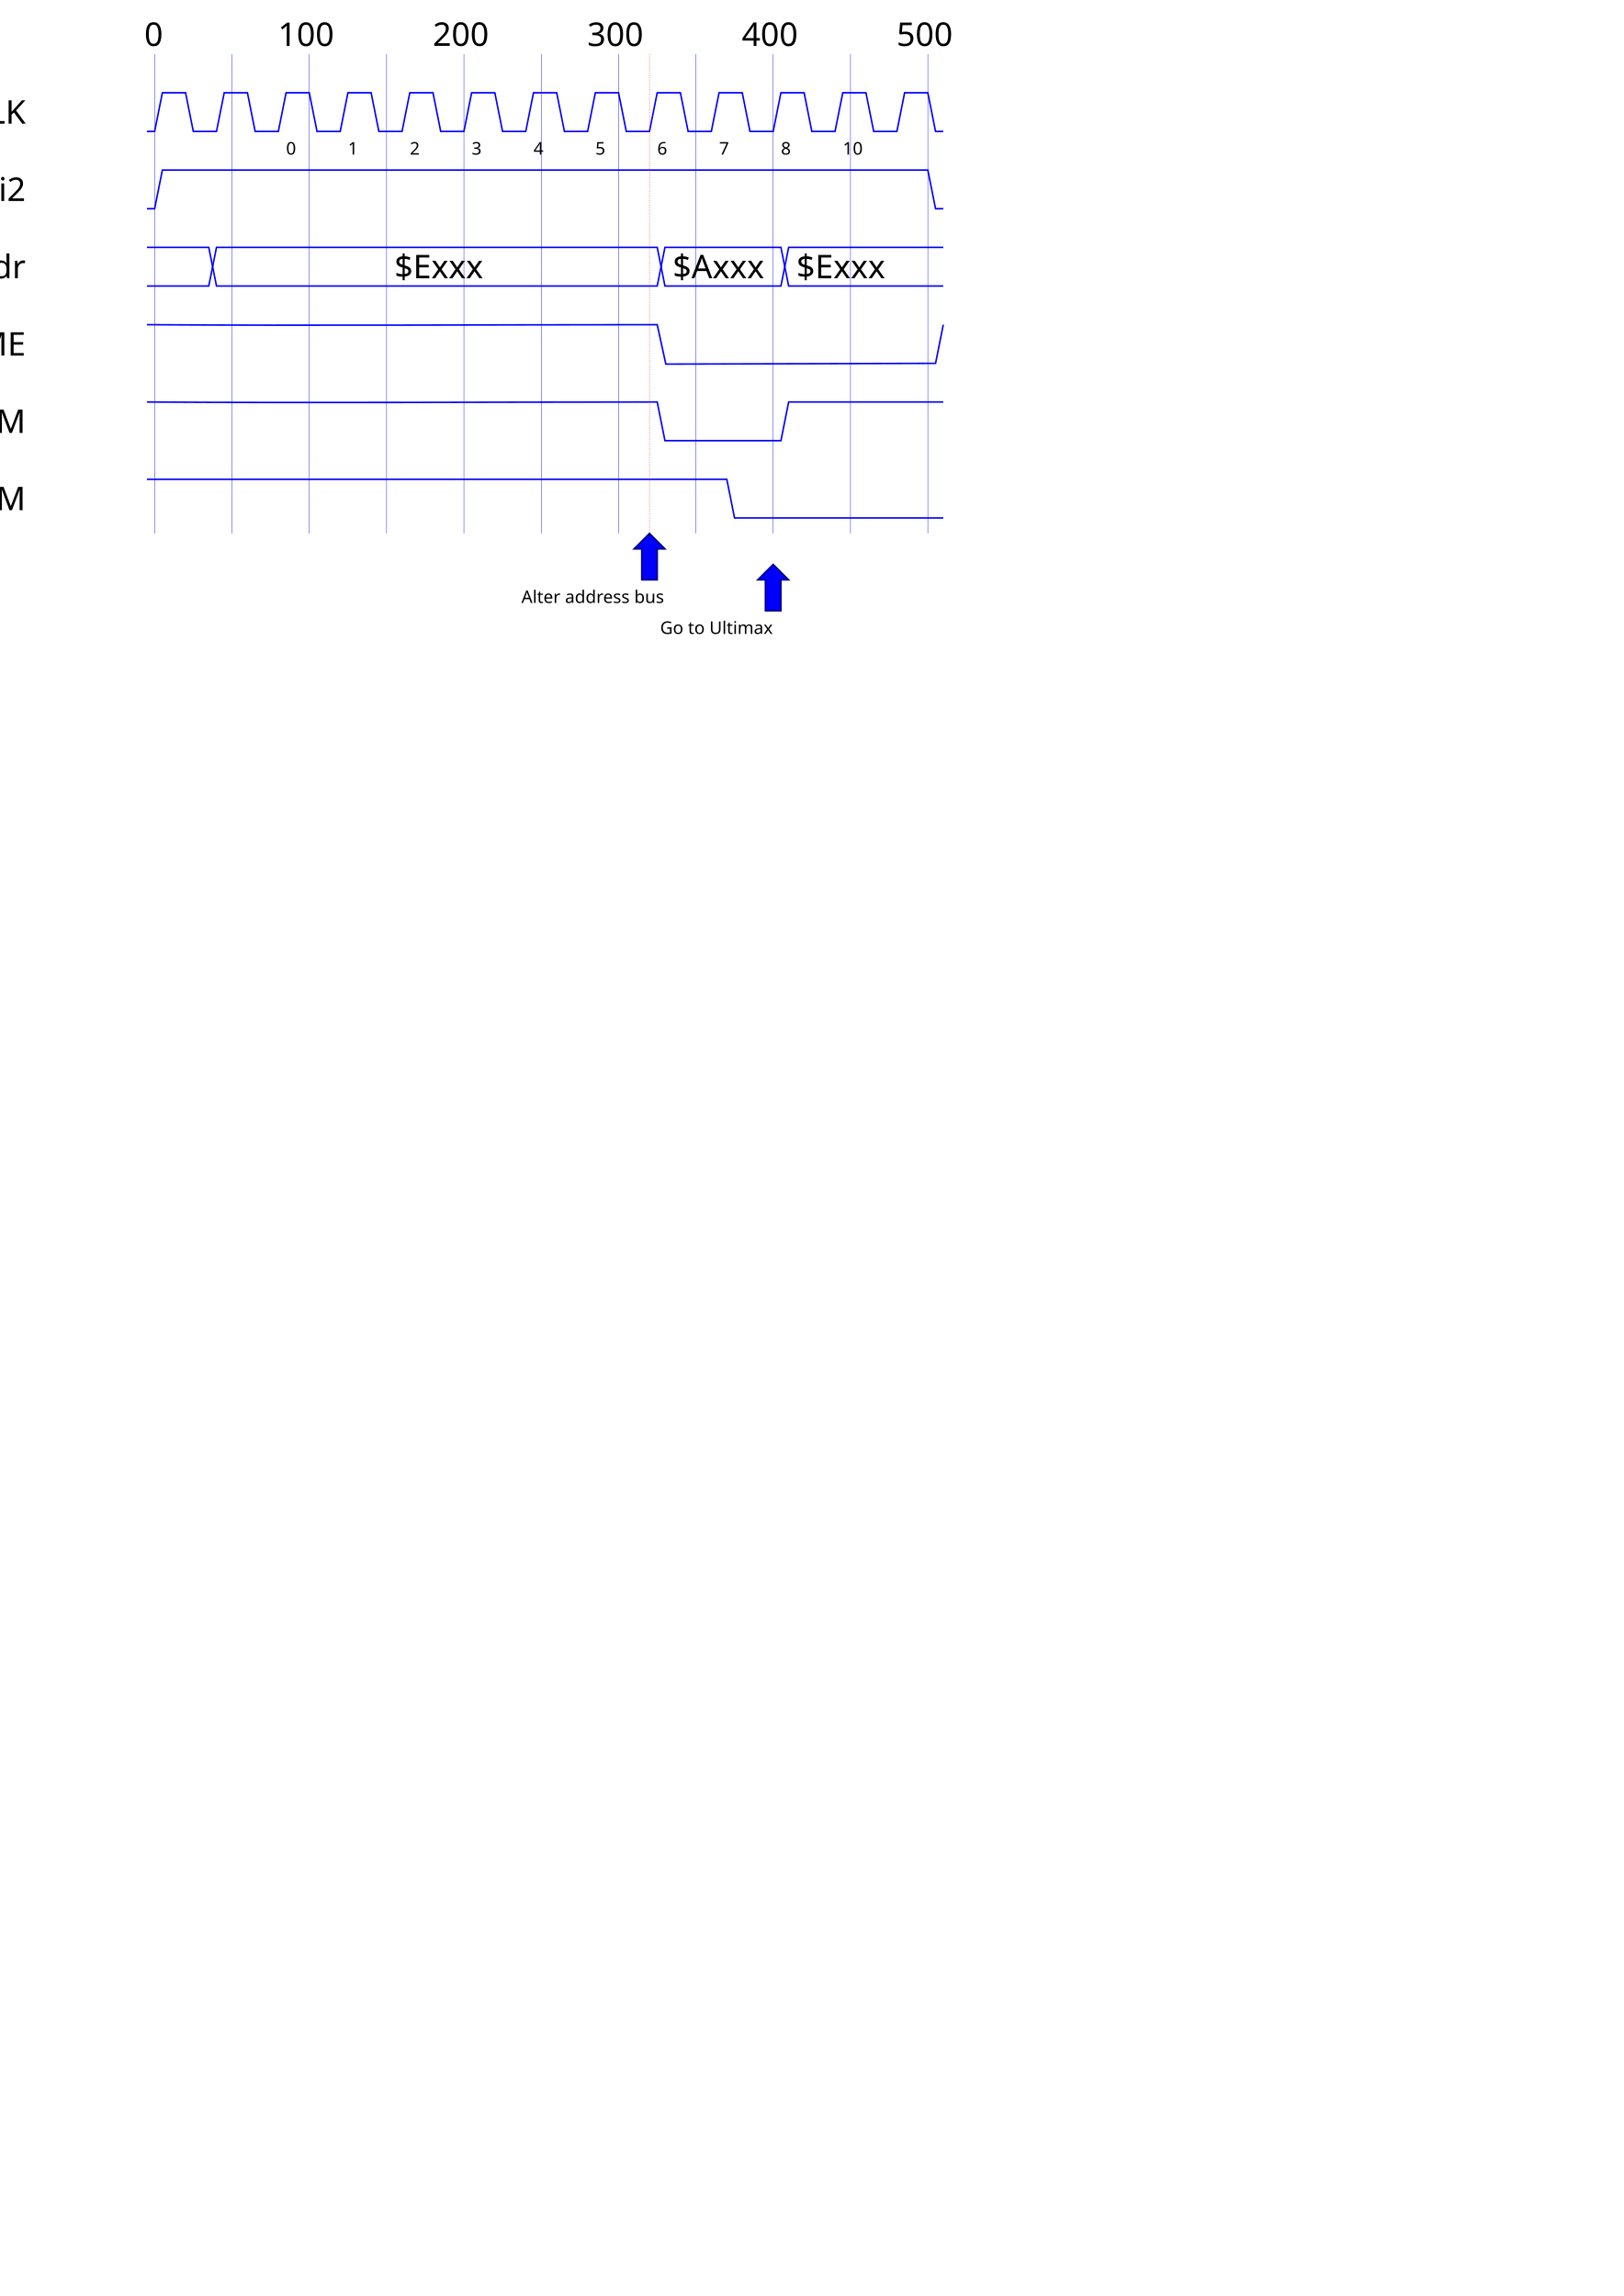
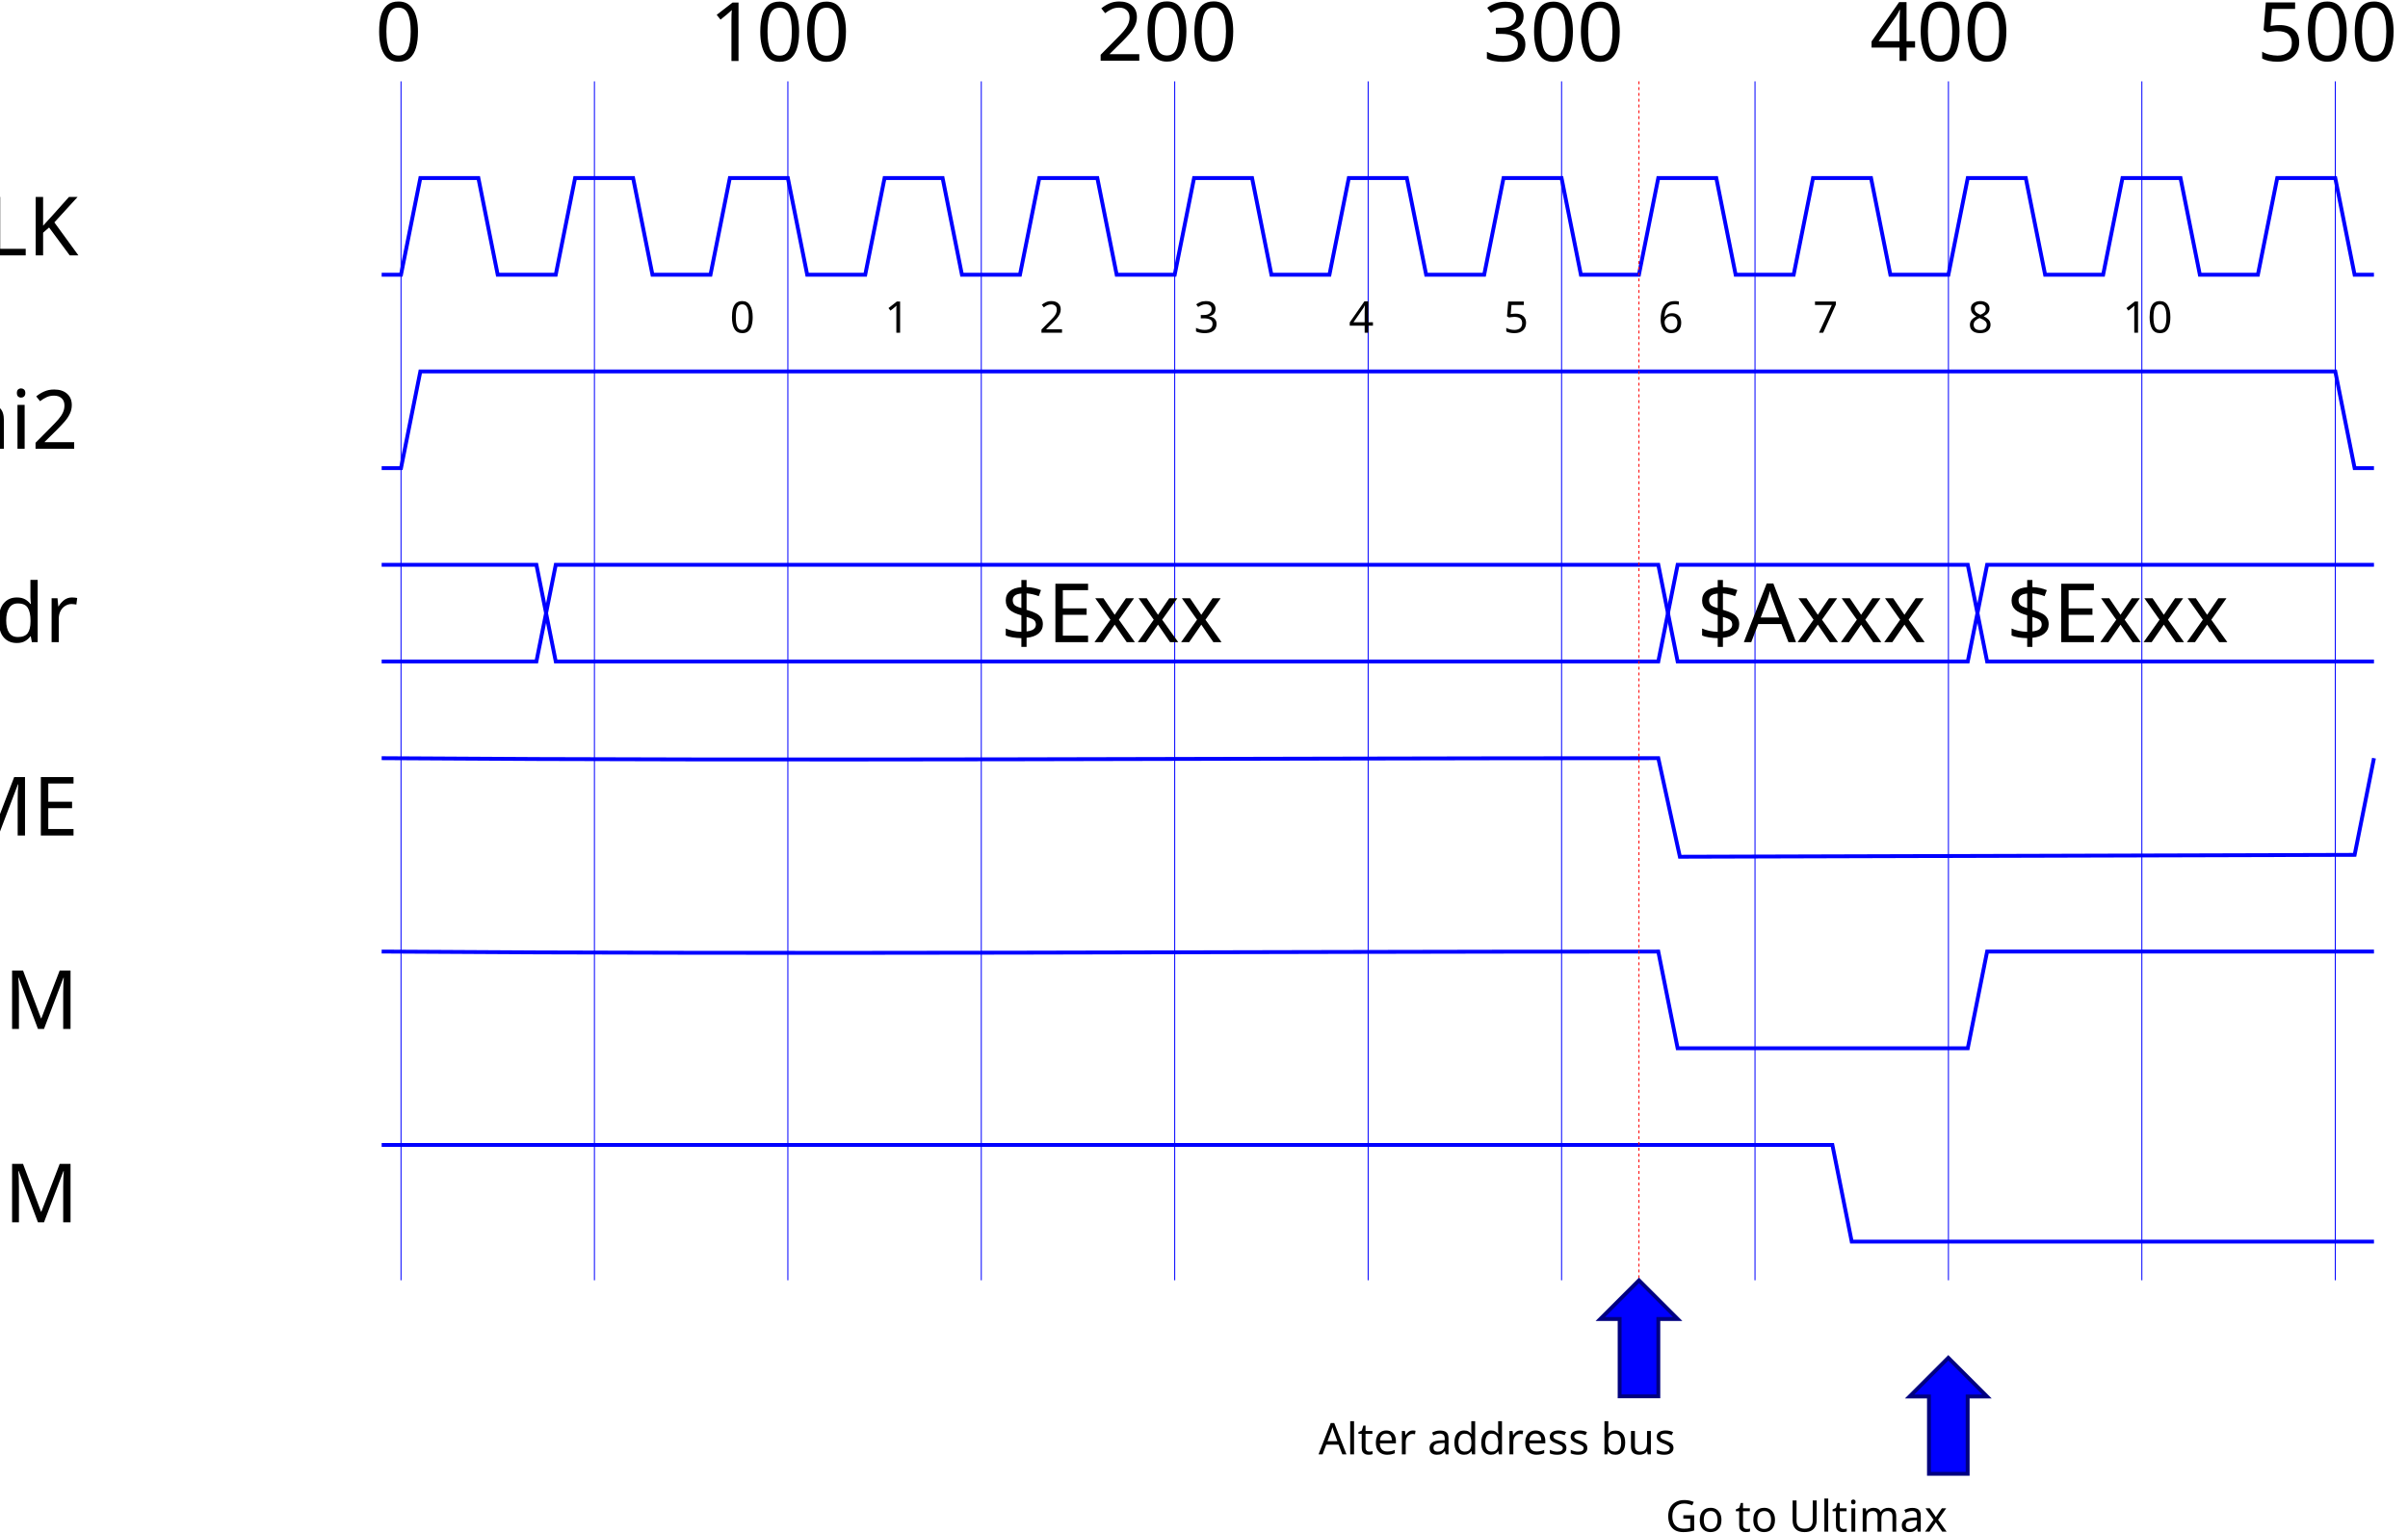
- <svg xmlns="http://www.w3.org/2000/svg" width="210mm" height="297mm" viewBox="0 0 744.094 1052.362" id="svg2" version="1.1">
+ <svg xmlns="http://www.w3.org/2000/svg" width="441.109" height="280.769" viewBox="0 0 441.109 280.769" id="svg2" version="1.1">
  <defs id="defs4" />
-   <g id="layer2">
+   <g id="layer2" transform="translate(2.59254,-9.895636)">
    <path style="fill:#b3b3b3;stroke:#0000ff;stroke-width:0.177;stroke-linecap:butt;stroke-linejoin:miter;stroke-miterlimit:4;stroke-dasharray:none" d="m 70.866,24.803 -3e-6,219.685" id="path4506" />
    <path style="fill:#b3b3b3;stroke:#0000ff;stroke-width:0.177;stroke-linecap:butt;stroke-linejoin:miter;stroke-miterlimit:4;stroke-dasharray:none" d="m 141.732,24.803 0,219.685" id="path4506-7" />
    <path style="fill:#b3b3b3;stroke:#0000ff;stroke-width:0.177;stroke-linecap:butt;stroke-linejoin:miter;stroke-miterlimit:4;stroke-dasharray:none" d="m 212.598,24.803 0,219.685" id="path4506-71" />
    <path style="fill:#b3b3b3;stroke:#0000ff;stroke-width:0.177;stroke-linecap:butt;stroke-linejoin:miter;stroke-miterlimit:4;stroke-dasharray:none" d="m 177.165,24.803 0,219.685" id="path4506-1" />
    <path style="fill:#b3b3b3;stroke:#0000ff;stroke-width:0.177;stroke-linecap:butt;stroke-linejoin:miter;stroke-miterlimit:4;stroke-dasharray:none" d="m 106.299,24.803 0,219.685" id="path4506-5" />
    <path style="fill:#b3b3b3;stroke:#0000ff;stroke-width:0.177;stroke-linecap:butt;stroke-linejoin:miter;stroke-miterlimit:4;stroke-dasharray:none" d="m 248.031,24.803 1e-5,219.685" id="path4506-717" />
    <path style="fill:#b3b3b3;stroke:#0000ff;stroke-width:0.177;stroke-linecap:butt;stroke-linejoin:miter;stroke-miterlimit:4;stroke-dasharray:none" d="m 283.465,24.803 0,219.685" id="path4506-3" />
    <path style="fill:#b3b3b3;stroke:#0000ff;stroke-width:0.177;stroke-linecap:butt;stroke-linejoin:miter;stroke-miterlimit:4;stroke-dasharray:none" d="m 318.898,24.803 0,219.685" id="path4506-4" />
    <path style="fill:#b3b3b3;stroke:#0000ff;stroke-width:0.177;stroke-linecap:butt;stroke-linejoin:miter;stroke-miterlimit:4;stroke-dasharray:none" d="m 354.331,24.803 0,219.685" id="path4506-12" />
    <path style="fill:#b3b3b3;stroke:#0000ff;stroke-width:0.177;stroke-linecap:butt;stroke-linejoin:miter;stroke-miterlimit:4;stroke-dasharray:none" d="m 389.764,24.803 0,219.685" id="path4506-9" />
    <path style="fill:#b3b3b3;stroke:#0000ff;stroke-width:0.177;stroke-linecap:butt;stroke-linejoin:miter;stroke-miterlimit:4;stroke-dasharray:none" d="m 425.197,24.803 0,219.685" id="path4506-13" />
    <text xml:space="preserve" style="font-size:40px;font-style:normal;font-weight:normal;line-height:125%;letter-spacing:0px;word-spacing:0px;fill:#000000;fill-opacity:1;stroke:none;font-family:Sans" x="66.127" y="21.048" id="text4607">
      <tspan id="tspan4609" x="66.127" y="21.048" style="font-size:15px">0</tspan>
    </text>
    <text xml:space="preserve" style="font-size:40px;font-style:normal;font-weight:normal;line-height:125%;letter-spacing:0px;word-spacing:0px;fill:#000000;fill-opacity:1;stroke:none;font-family:Sans" x="127.368" y="21.068" id="text4607-6">
      <tspan id="tspan4609-0" x="127.368" y="21.068" style="font-size:15px">100</tspan>
    </text>
    <text xml:space="preserve" style="font-size:40px;font-style:normal;font-weight:normal;line-height:125%;letter-spacing:0px;word-spacing:0px;fill:#000000;fill-opacity:1;stroke:none;font-family:Sans" x="198.308" y="21.028" id="text4607-0">
      <tspan id="tspan4609-09" x="198.308" y="21.028" style="font-size:15px">200</tspan>
    </text>
    <text xml:space="preserve" style="font-size:40px;font-style:normal;font-weight:normal;line-height:125%;letter-spacing:0px;word-spacing:0px;fill:#000000;fill-opacity:1;stroke:none;font-family:Sans" x="269.115" y="21.075" id="text4607-0-9">
      <tspan id="tspan4609-09-3" x="269.115" y="21.075" style="font-size:15px">300</tspan>
    </text>
    <text xml:space="preserve" style="font-size:40px;font-style:normal;font-weight:normal;line-height:125%;letter-spacing:0px;word-spacing:0px;fill:#000000;fill-opacity:1;stroke:none;font-family:Sans" x="339.939" y="21.053" id="text4607-0-7">
      <tspan id="tspan4609-09-8" x="339.939" y="21.053" style="font-size:15px">400</tspan>
    </text>
    <text xml:space="preserve" style="font-size:40px;font-style:normal;font-weight:normal;line-height:125%;letter-spacing:0px;word-spacing:0px;fill:#000000;fill-opacity:1;stroke:none;font-family:Sans" x="410.868" y="21.05" id="text4607-0-5">
      <tspan id="tspan4609-09-5" x="410.868" y="21.05" style="font-size:15px">500</tspan>
    </text>
  </g>
-   <g id="layer1">
+   <g id="layer1" transform="translate(2.59254,-9.895636)">
    <path style="fill:none;stroke:#0000ff;stroke-width:0.709;stroke-linecap:butt;stroke-linejoin:miter;stroke-miterlimit:4;stroke-dasharray:none" d="m 67.323,95.669 3.543,0 3.543,-17.717 350.787,0 3.543,17.717 3.543,0" id="path3043" transform="translate(-4.9229925e-6,0)" />
    <path style="fill:none;stroke:#0000ff;stroke-width:0.709;stroke-linecap:butt;stroke-linejoin:miter;stroke-miterlimit:4;stroke-dasharray:none" d="m 67.323,60.236 3.543,0 3.543,-17.717 10.63,0 3.543,17.717 10.63,0 3.543,-17.717 10.63,0 3.543,17.717 10.63,0 3.543,-17.717 10.63,0 3.543,17.717 10.63,0 3.543,-17.717 10.63,0 3.543,17.717 10.63,0 3.543,-17.717 10.63,0 3.543,17.717 10.63,0 3.543,-17.717 10.63,0 3.543,17.717 10.63,0 3.543,-17.717 10.63,0 3.543,17.717 10.63,0 3.543,-17.717 10.63,0 3.543,17.717 10.63,0 3.543,-17.717 10.63,0 3.543,17.717 10.63,0 3.543,-17.717 10.63,0 3.543,17.717 10.63,0 3.543,-17.717 10.63,0 3.543,17.717 10.63,0 3.543,-17.717 10.63,0 3.543,17.717 10.63,0 3.543,-17.717 10.63,0 3.543,17.717 3.543,0" id="path3155" transform="translate(-4.9229925e-6,0)" />
    <path style="fill:none;stroke:#0000ff;stroke-width:0.709;stroke-linecap:butt;stroke-linejoin:miter;stroke-miterlimit:4;stroke-dasharray:none" d="m 67.323,131.102 28.346,0 3.543,-17.717 201.969,0 3.543,17.717 53.15,0 3.543,-17.717 70.866,-1e-5" id="path3178" />
    <path style="fill:none;stroke:#0000ff;stroke-width:0.709;stroke-linecap:butt;stroke-linejoin:miter;stroke-miterlimit:4;stroke-dasharray:none" d="m 67.323,113.386 28.346,0 3.543,17.717 201.969,0 3.543,-17.717 53.15,0 3.543,17.717 70.866,0" id="path3178-3" />
    <path style="fill:none;stroke:#0000ff;stroke-width:0.709;stroke-linecap:butt;stroke-linejoin:miter;stroke-miterlimit:4;stroke-dasharray:none" d="m 67.323,148.819 c 76.45,0.546 155.505,0 233.858,0 l 3.955,18.062 123.604,-0.346 3.543,-17.717" id="path3178-4" />
    <path style="fill:none;stroke:#0000ff;stroke-width:0.709;stroke-linecap:butt;stroke-linejoin:miter;stroke-miterlimit:4;stroke-dasharray:none" d="m 67.323,184.252 c 76.45,0.546 155.505,0 233.858,0 l 3.543,17.717 53.15,0 3.543,-17.717 70.866,0" id="path3178-4-6" />
    <path style="fill:none;stroke:#0000ff;stroke-width:0.709;stroke-linecap:butt;stroke-linejoin:miter;stroke-miterlimit:4;stroke-dasharray:none" d="m 67.323,219.685 265.748,2e-5 3.543,17.717 95.669,0" id="path3178-4-6-0" />
  </g>
-   <g id="layer3">
+   <g id="layer3" transform="translate(2.59254,-9.895636)">
    <text xml:space="preserve" style="font-size:40px;font-style:normal;font-weight:normal;line-height:125%;letter-spacing:0px;word-spacing:0px;fill:#000000;fill-opacity:1;stroke:none;font-family:Sans" x="131.102" y="70.866" id="text3046">
      <tspan id="tspan3048" x="131.102" y="70.866" style="font-size:8px">0</tspan>
    </text>
    <text xml:space="preserve" style="font-size:40px;font-style:normal;font-weight:normal;line-height:125%;letter-spacing:0px;word-spacing:0px;fill:#000000;fill-opacity:1;stroke:none;font-family:Sans" x="159.449" y="70.866" id="text3046-9">
      <tspan id="tspan3048-6" x="159.449" y="70.866" style="font-size:8px">1</tspan>
    </text>
    <text xml:space="preserve" style="font-size:40px;font-style:normal;font-weight:normal;line-height:125%;letter-spacing:0px;word-spacing:0px;fill:#000000;fill-opacity:1;stroke:none;font-family:Sans" x="187.795" y="70.866" id="text3046-9-5">
      <tspan id="tspan3048-6-3" x="187.795" y="70.866" style="font-size:8px">2</tspan>
    </text>
    <text xml:space="preserve" style="font-size:40px;font-style:normal;font-weight:normal;line-height:125%;letter-spacing:0px;word-spacing:0px;fill:#000000;fill-opacity:1;stroke:none;font-family:Sans" x="216.142" y="70.866" id="text3046-9-1">
      <tspan id="tspan3048-6-9" x="216.142" y="70.866" style="font-size:8px">3</tspan>
    </text>
    <text xml:space="preserve" style="font-size:40px;font-style:normal;font-weight:normal;line-height:125%;letter-spacing:0px;word-spacing:0px;fill:#000000;fill-opacity:1;stroke:none;font-family:Sans" x="244.488" y="70.866" id="text3046-9-6">
      <tspan id="tspan3048-6-2" x="244.488" y="70.866" style="font-size:8px">4</tspan>
    </text>
    <text xml:space="preserve" style="font-size:40px;font-style:normal;font-weight:normal;line-height:125%;letter-spacing:0px;word-spacing:0px;fill:#000000;fill-opacity:1;stroke:none;font-family:Sans" x="272.835" y="70.866" id="text3046-9-9">
      <tspan id="tspan3048-6-0" x="272.835" y="70.866" style="font-size:8px">5</tspan>
    </text>
    <text xml:space="preserve" style="font-size:40px;font-style:normal;font-weight:normal;line-height:125%;letter-spacing:0px;word-spacing:0px;fill:#000000;fill-opacity:1;stroke:none;font-family:Sans" x="301.181" y="70.866" id="text3046-9-3">
      <tspan id="tspan3048-6-02" x="301.181" y="70.866" style="font-size:8px">6</tspan>
    </text>
    <text xml:space="preserve" style="font-size:40px;font-style:normal;font-weight:normal;line-height:125%;letter-spacing:0px;word-spacing:0px;fill:#000000;fill-opacity:1;stroke:none;font-family:Sans" x="329.528" y="70.866" id="text3046-9-4">
      <tspan id="tspan3048-6-22" x="329.528" y="70.866" style="font-size:8px">7</tspan>
    </text>
    <text xml:space="preserve" style="font-size:40px;font-style:normal;font-weight:normal;line-height:125%;letter-spacing:0px;word-spacing:0px;fill:#000000;fill-opacity:1;stroke:none;font-family:Sans" x="357.874" y="70.866" id="text3046-9-7">
      <tspan id="tspan3048-6-024" x="357.874" y="70.866" style="font-size:8px">8</tspan>
    </text>
    <text xml:space="preserve" style="font-size:40px;font-style:normal;font-weight:normal;line-height:125%;letter-spacing:0px;word-spacing:0px;fill:#000000;fill-opacity:1;stroke:none;font-family:Sans" x="386.22" y="70.866" id="text3046-9-40">
      <tspan id="tspan3048-6-05" x="386.22" y="70.866" style="font-size:8px">10</tspan>
    </text>
    <text xml:space="preserve" style="font-size:40px;font-style:normal;font-weight:normal;line-height:125%;letter-spacing:0px;word-spacing:0px;fill:#000000;fill-opacity:1;stroke:none;font-family:Sans" x="297.638" y="276.378" id="text3046-9-3-0">
      <tspan id="tspan3048-6-02-9" x="297.638" y="276.378" style="font-size:8px;text-align:center;text-anchor:middle">Alter address bus</tspan>
    </text>
    <text xml:space="preserve" style="font-size:40px;font-style:normal;font-weight:normal;line-height:125%;letter-spacing:0px;word-spacing:0px;fill:#000000;fill-opacity:1;stroke:none;font-family:Sans" x="180.709" y="127.559" id="text4607-6-3">
      <tspan id="tspan4609-0-6" x="180.709" y="127.559" style="font-size:15px">$Exxx</tspan>
    </text>
    <text xml:space="preserve" style="font-size:40px;font-style:normal;font-weight:normal;line-height:125%;letter-spacing:0px;word-spacing:0px;fill:#000000;fill-opacity:1;stroke:none;font-family:Sans" x="308.268" y="127.559" id="text4607-6-3-2">
      <tspan id="tspan4609-0-6-1" x="308.268" y="127.559" style="font-size:15px">$Axxx</tspan>
    </text>
    <text xml:space="preserve" style="font-size:40px;font-style:normal;font-weight:normal;line-height:125%;letter-spacing:0px;word-spacing:0px;fill:#000000;fill-opacity:1;stroke:none;font-family:Sans" x="364.961" y="127.559" id="text4607-6-3-4">
      <tspan id="tspan4609-0-6-5" x="364.961" y="127.559" style="font-size:15px">$Exxx</tspan>
    </text>
    <text xml:space="preserve" style="font-size:40px;font-style:normal;font-weight:normal;line-height:125%;letter-spacing:0px;word-spacing:0px;fill:#000000;fill-opacity:1;stroke:none;font-family:Sans" x="63.78" y="56.693" id="text4607-6-3-3">
      <tspan id="tspan4609-0-6-55" x="63.78" y="56.693" style="font-size:15px;text-align:end;text-anchor:end">CLK</tspan>
    </text>
    <text xml:space="preserve" style="font-size:40px;font-style:normal;font-weight:normal;line-height:125%;letter-spacing:0px;word-spacing:0px;fill:#000000;fill-opacity:1;stroke:none;font-family:Sans" x="63.78" y="92.126" id="text4607-6-3-3-7">
      <tspan x="63.78" y="92.126" style="font-size:15px;text-align:end;text-anchor:end" id="tspan3144">Phi2</tspan>
    </text>
    <text xml:space="preserve" style="font-size:40px;font-style:normal;font-weight:normal;line-height:125%;letter-spacing:0px;word-spacing:0px;fill:#000000;fill-opacity:1;stroke:none;font-family:Sans" x="63.78" y="127.559" id="text4607-6-3-3-4">
      <tspan id="tspan4609-0-6-55-0" x="63.78" y="127.559" style="font-size:15px;text-align:end;text-anchor:end">Addr</tspan>
    </text>
    <text xml:space="preserve" style="font-size:40px;font-style:normal;font-weight:normal;line-height:125%;letter-spacing:0px;word-spacing:0px;fill:#000000;fill-opacity:1;stroke:none;font-family:Sans" x="63.78" y="162.992" id="text4607-6-3-3-3">
      <tspan id="tspan4609-0-6-55-5" x="63.78" y="162.992" style="font-size:15px;text-align:end;text-anchor:end">#GAME</tspan>
    </text>
    <text xml:space="preserve" style="font-size:40px;font-style:normal;font-weight:normal;line-height:125%;letter-spacing:0px;word-spacing:0px;fill:#000000;fill-opacity:1;stroke:none;font-family:Sans" x="63.78" y="198.425" id="text4607-6-3-3-5">
      <tspan id="tspan4609-0-6-55-09" x="63.78" y="198.425" style="font-size:15px;text-align:end;text-anchor:end">#EXROM</tspan>
    </text>
    <text xml:space="preserve" style="font-size:40px;font-style:normal;font-weight:normal;line-height:125%;letter-spacing:0px;word-spacing:0px;fill:#000000;fill-opacity:1;stroke:none;font-family:Sans" x="63.78" y="233.858" id="text4607-6-3-3-1">
      <tspan id="tspan4609-0-6-55-1" x="63.78" y="233.858" style="font-size:15px;text-align:end;text-anchor:end">#HIROM</tspan>
    </text>
    <path style="fill:#0000ff;stroke:none" d="m 297.638,24.803 0,219.685 0,0" id="path3186" transform="translate(-4.9229925e-6,0)" />
    <path style="fill:none;stroke:#ff0000;stroke-width:0.177;stroke-linecap:butt;stroke-linejoin:miter;stroke-miterlimit:4;stroke-dasharray:0.531, 0.531;stroke-dashoffset:0" d="m 297.638,24.803 0,219.685 0,0" id="path3188" transform="translate(-4.9229925e-6,0)" />
    <path style="fill:#0000ff;stroke:#000080;stroke-width:0.709;stroke-linecap:butt;stroke-linejoin:miter;stroke-miterlimit:4;stroke-dasharray:none" d="m 350.765,279.952 0,-14.173 -3.543,0 7.087,-7.087 7.087,7.087 -3.543,0 0,14.173 z" id="path3184-2" />
    <text xml:space="preserve" style="font-size:40px;font-style:normal;font-weight:normal;line-height:125%;letter-spacing:0px;word-spacing:0px;fill:#000000;fill-opacity:1;stroke:none;font-family:Sans" x="354.331" y="290.551" id="text3046-9-3-0-4">
      <tspan id="tspan3048-6-02-9-3" x="354.331" y="290.551" style="font-size:8px;text-align:center;text-anchor:middle">Go to Ultimax</tspan>
    </text>
    <path style="fill:#0000ff;stroke:#000080;stroke-width:0.709;stroke-linecap:butt;stroke-linejoin:miter;stroke-miterlimit:4;stroke-dasharray:none" d="m 294.1,265.754 0,-14.173 -3.543,0 7.087,-7.087 7.087,7.087 -3.543,0 0,14.173 z" id="path3184-2-1" />
  </g>
</svg>
